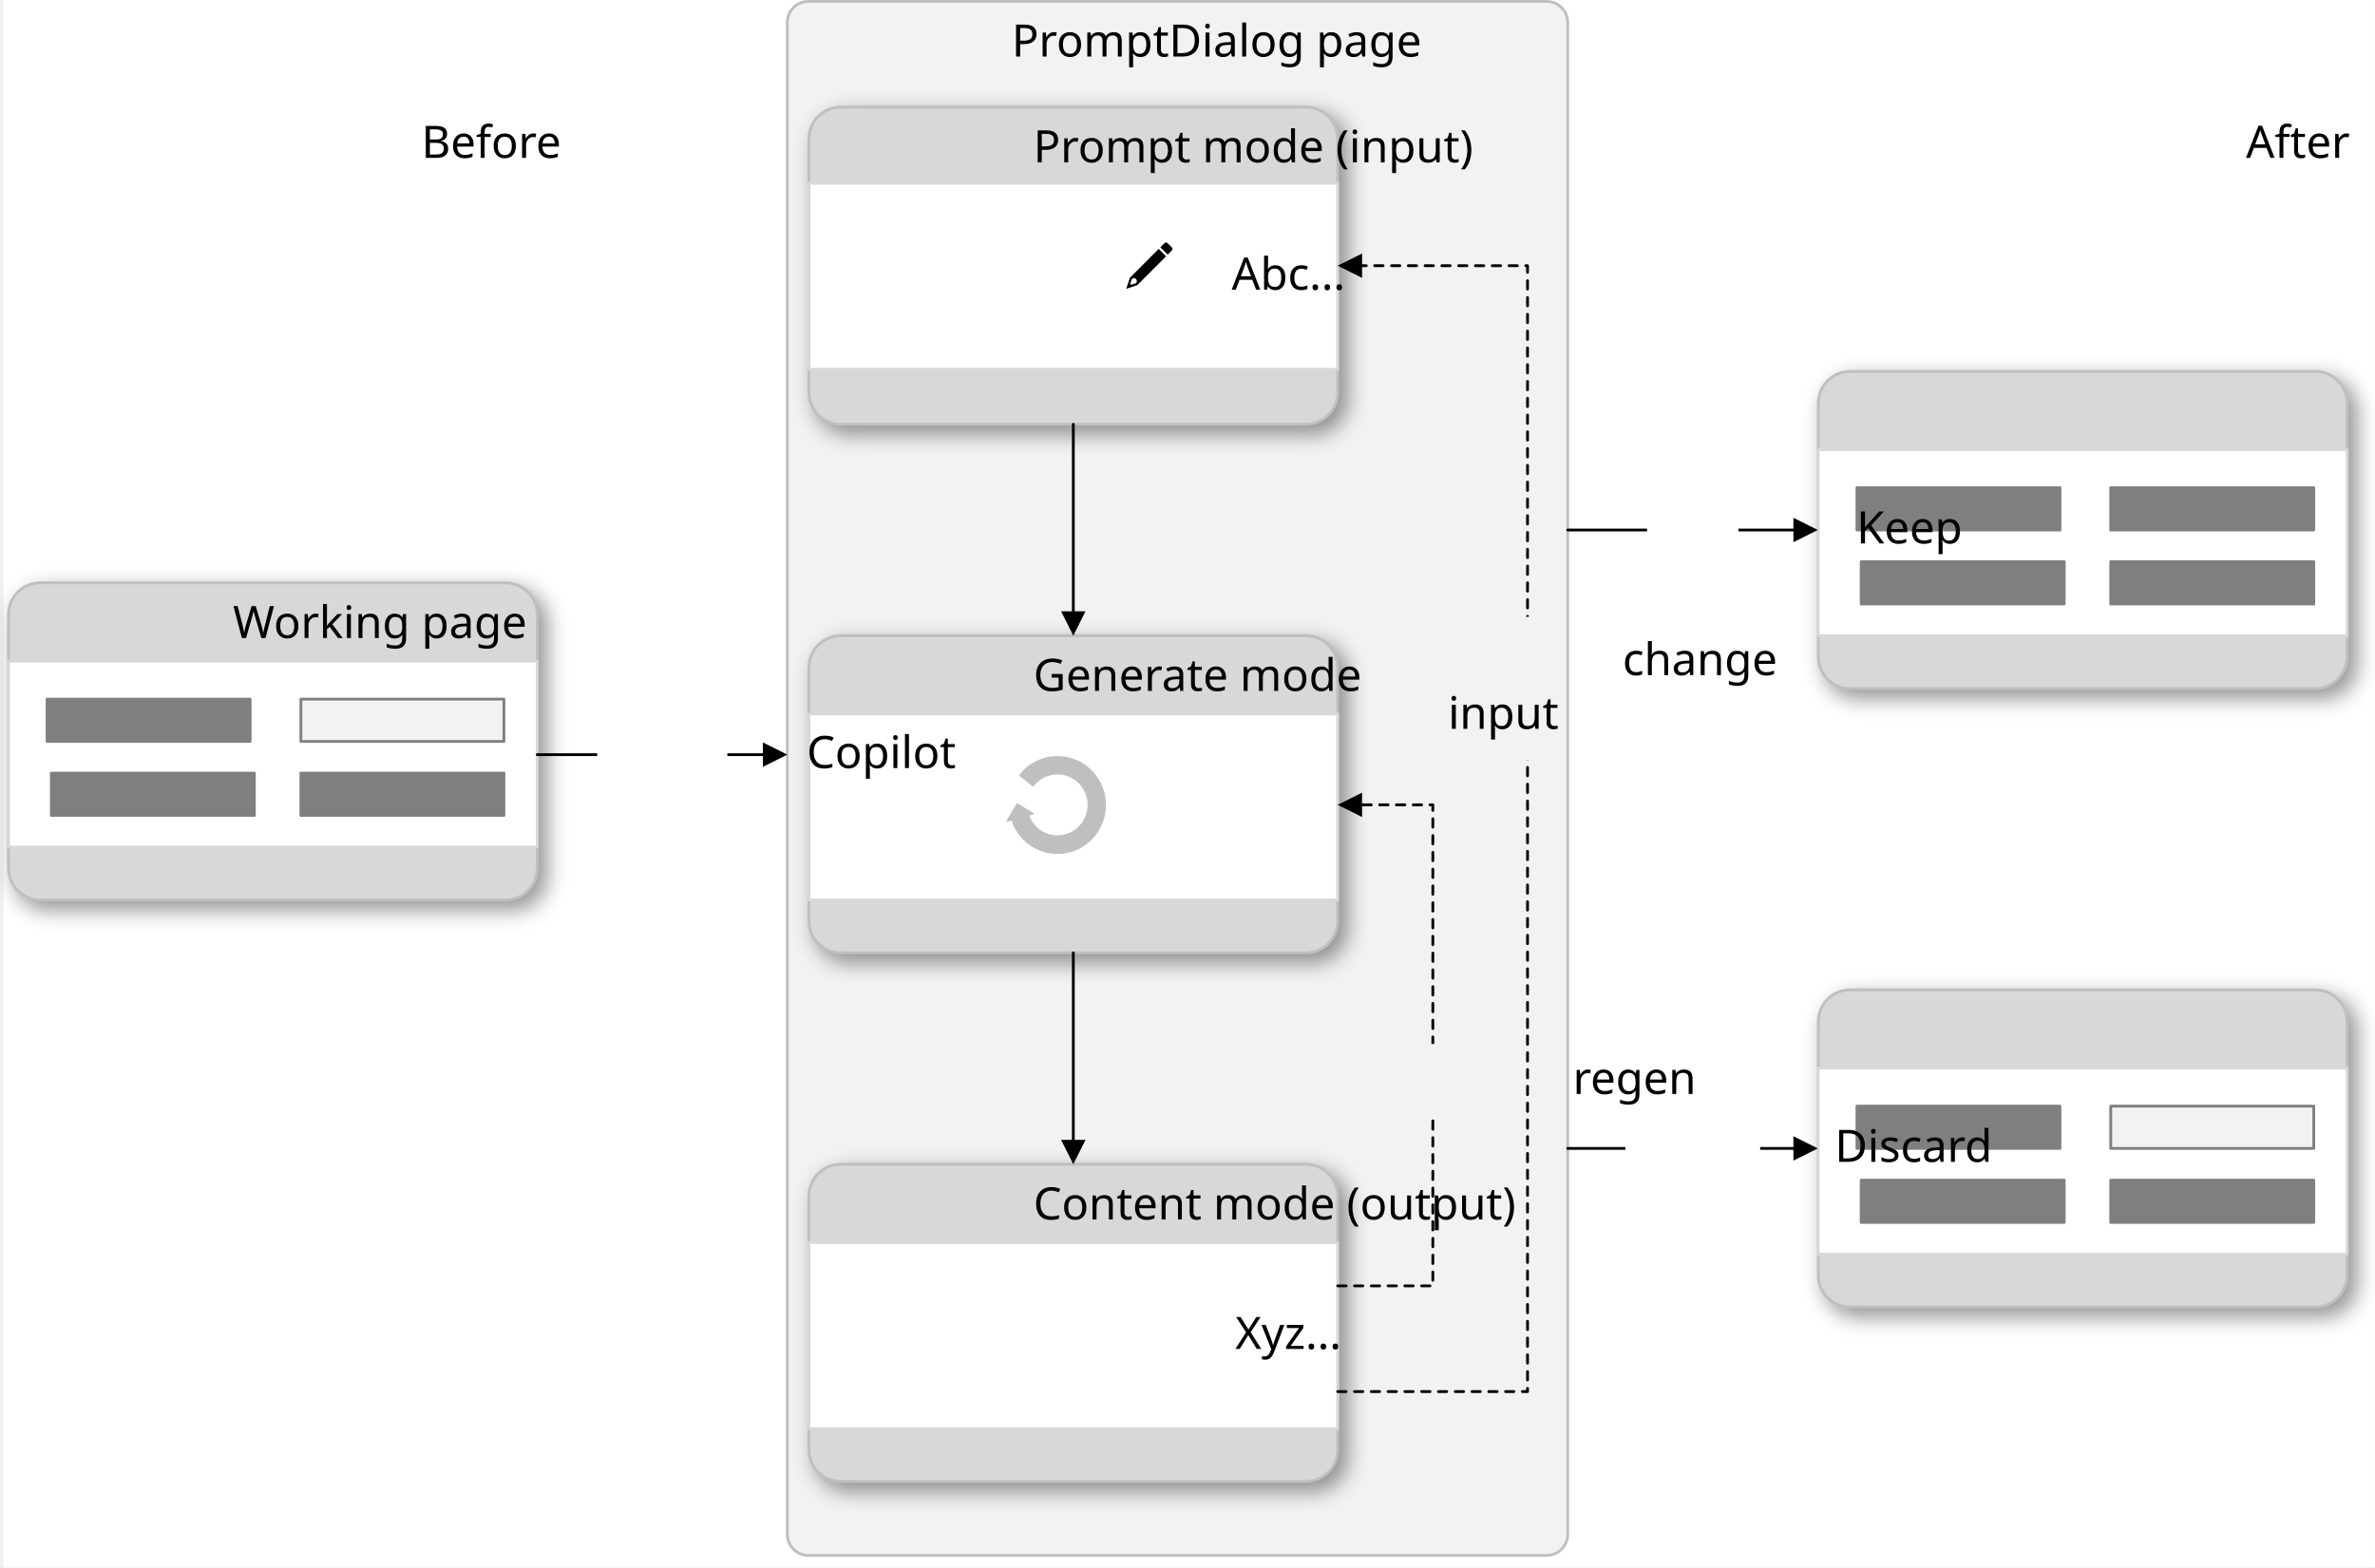
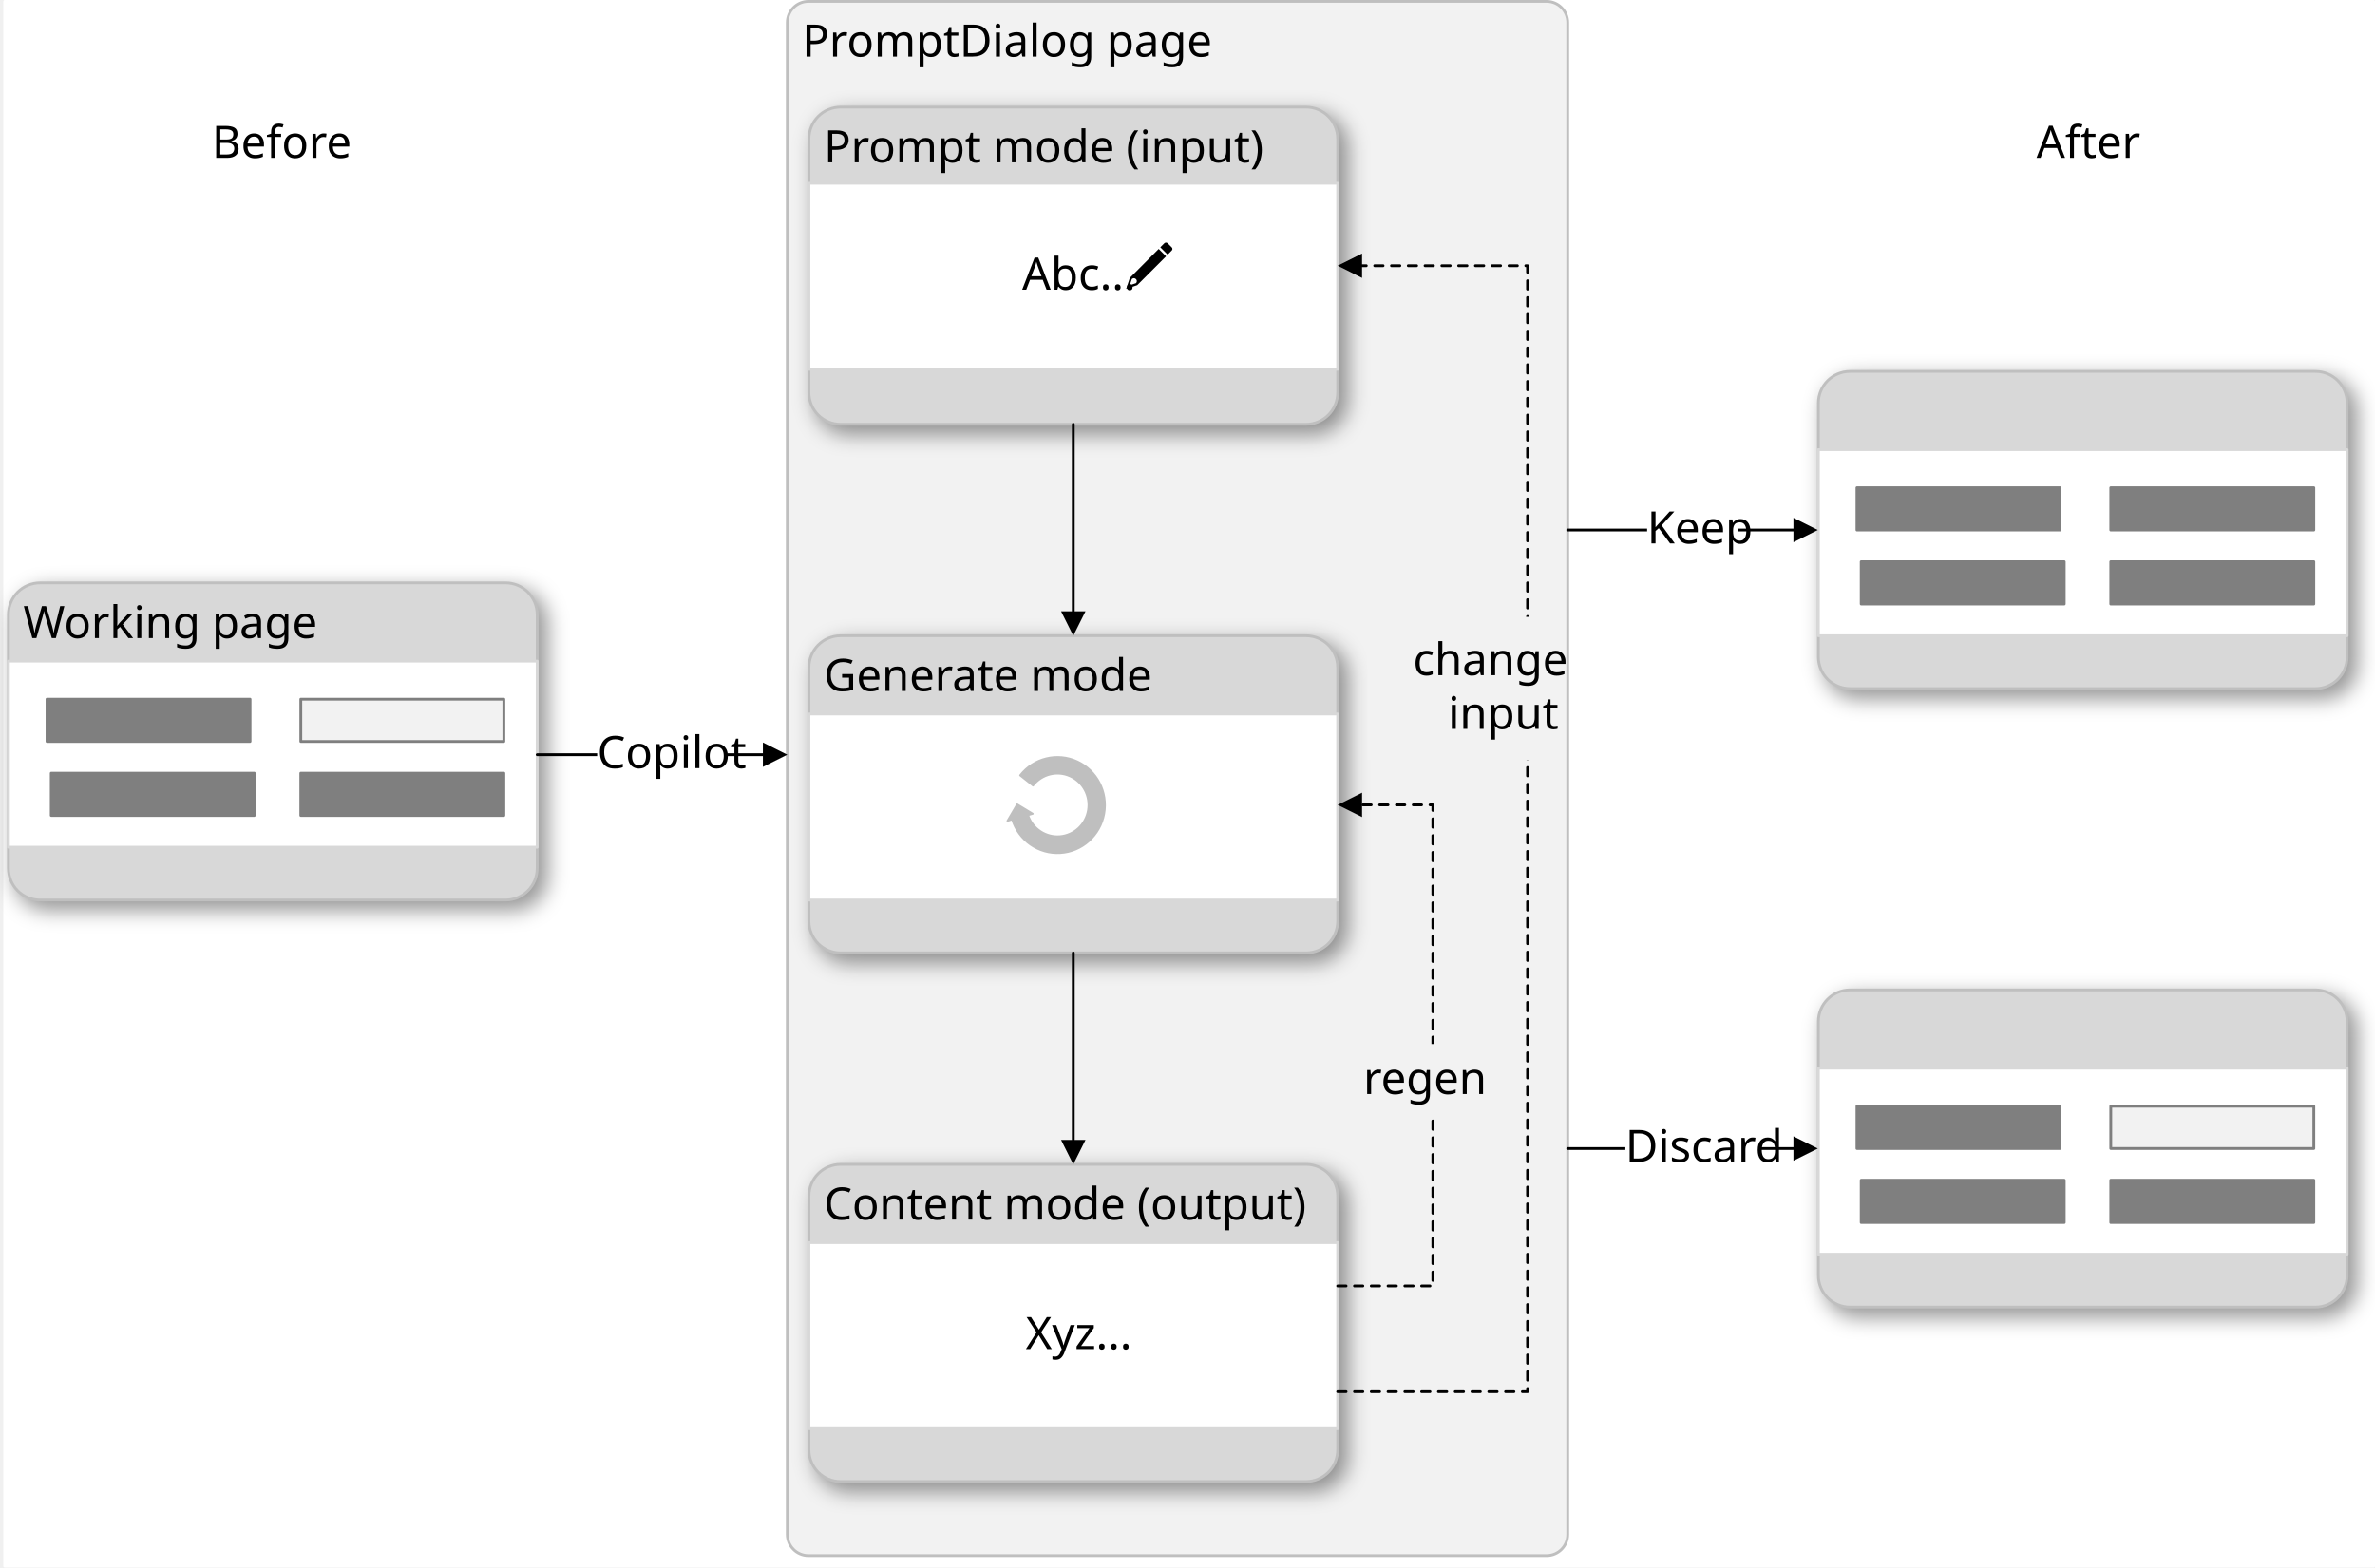
- <svg xmlns="http://www.w3.org/2000/svg" xmlns:ns1="http://schemas.microsoft.com/visio/2003/SVGExtensions/" xmlns:xlink="http://www.w3.org/1999/xlink" width="8.842in" height="5.837in" viewBox="0 0 636.597 420.278" xml:space="preserve" color-interpolation-filters="sRGB" class="st21">
-   <ns1:documentProperties ns1:langID="1030" ns1:metric="true" ns1:viewMarkup="false" />
-   <style type="text/css">
- 	
- 		.st1 {fill:#ffffff;stroke:#ffffff;stroke-linecap:round;stroke-linejoin:round;stroke-width:0.75}
- 		.st2 {fill:#f2f2f2;stroke:#bfbfbf;stroke-linecap:round;stroke-linejoin:round;stroke-width:0.75}
- 		.st3 {fill:#000000;font-family:Calibri;font-size:1em}
- 		.st4 {visibility:visible}
- 		.st5 {fill:#000000;fill-opacity:0.4;filter:url(#filter_2.6666667461395);stroke:#000000;stroke-linecap:round;stroke-linejoin:round;stroke-opacity:0.4}
- 		.st6 {fill:#d8d8d8;stroke:#bfbfbf;stroke-linecap:round;stroke-linejoin:round;stroke-width:0.75}
- 		.st7 {fill:#ffffff;stroke:#d8d8d8;stroke-linecap:round;stroke-linejoin:round;stroke-width:0.75}
- 		.st8 {fill:#bfbfbf;stroke:#bfbfbf;stroke-linecap:round;stroke-linejoin:round;stroke-width:0.5}
- 		.st9 {fill:#000000}
- 		.st10 {stroke:none;stroke-linecap:round;stroke-linejoin:round;stroke-width:6.375}
- 		.st11 {fill:#000000;stroke:none;stroke-linecap:round;stroke-linejoin:round;stroke-width:6.375}
- 		.st12 {marker-end:url(#mrkr4-45);stroke:#000000;stroke-linecap:round;stroke-linejoin:round;stroke-width:0.75}
- 		.st13 {fill:#000000;fill-opacity:1;stroke:#000000;stroke-opacity:1;stroke-width:0.229}
- 		.st14 {marker-end:url(#mrkr4-45);stroke:#000000;stroke-dasharray:2.25,2.25;stroke-linecap:round;stroke-linejoin:round;stroke-width:0.75}
- 		.st15 {fill:#f2f2f2;stroke:#f2f2f2;stroke-linecap:round;stroke-linejoin:round;stroke-width:0.75}
- 		.st16 {font-size:1em}
- 		.st17 {fill:#7f7f7f;stroke:#7f7f7f;stroke-linecap:round;stroke-linejoin:round;stroke-width:0.75}
- 		.st18 {fill:#f2f2f2;stroke:#7f7f7f;stroke-linecap:round;stroke-linejoin:round;stroke-width:0.75}
- 		.st19 {fill:#ffffff;stroke:none;stroke-linecap:butt;stroke-width:7.2}
- 		.st20 {fill:none;stroke:none;stroke-linecap:round;stroke-linejoin:round;stroke-width:0.75}
- 		.st21 {fill:none;fill-rule:evenodd;font-size:12px;overflow:visible;stroke-linecap:square;stroke-miterlimit:3}
- 	
- 	</style>
+ <svg xmlns="http://www.w3.org/2000/svg" xmlns:xlink="http://www.w3.org/1999/xlink" width="848.796" height="560.37" class="st21" color-interpolation-filters="sRGB" viewBox="0 0 636.597 420.278" xml:space="preserve">
+   <style type="text/css">.st1,.st2{fill:#fff;stroke:#fff;stroke-linecap:round;stroke-linejoin:round;stroke-width:.75}.st2{fill:#f2f2f2;stroke:#bfbfbf}.st3{fill:#000;font-family:Calibri;font-size:1em}.st4{visibility:visible}.st5,.st6,.st7,.st8{stroke-linecap:round;stroke-linejoin:round}.st5{fill:#000;fill-opacity:.4;filter:url(#filter_2.6666667461395);stroke:#000;stroke-opacity:.4}.st6,.st7{fill:#d8d8d8;stroke:#bfbfbf;stroke-width:.75}.st7{fill:#fff;stroke:#d8d8d8}.st8{fill:#bfbfbf;stroke:#bfbfbf;stroke-width:.5}.st9{fill:#000}.st10{stroke:none;stroke-width:6.375}.st10,.st11,.st12{stroke-linecap:round;stroke-linejoin:round}.st11{fill:#000;stroke:none;stroke-width:6.375}.st12{marker-end:url(#mrkr4-45);stroke:#000;stroke-width:.75}.st13{fill:#000;fill-opacity:1;stroke:#000;stroke-opacity:1;stroke-width:.229}.st14,.st15{stroke-linecap:round;stroke-linejoin:round;stroke-width:.75}.st14{marker-end:url(#mrkr4-45);stroke:#000;stroke-dasharray:2.25,2.25}.st15{fill:#f2f2f2;stroke:#f2f2f2}.st16{font-size:1em}.st17,.st18{fill:#7f7f7f;stroke:#7f7f7f;stroke-linecap:round;stroke-linejoin:round;stroke-width:.75}.st18{fill:#f2f2f2}.st19,.st20{fill:#fff;stroke:none;stroke-linecap:butt;stroke-width:7.2}.st20{fill:none;stroke-linecap:round;stroke-linejoin:round;stroke-width:.75}.st21{fill:none;fill-rule:evenodd;font-size:12px;overflow:visible;stroke-linecap:square;stroke-miterlimit:3}</style>
  <defs id="Markers">
    <g id="lend4">
-       <path d="M 2 1 L 0 0 L 2 -1 L 2 1 " style="stroke:none" />
+       <path style="stroke:none" d="M 2 1 L 0 0 L 2 -1 L 2 1" />
    </g>
-     <marker id="mrkr4-45" class="st13" ns1:arrowType="4" ns1:arrowSize="2" ns1:setback="8.72" refX="-8.72" orient="auto" markerUnits="strokeWidth" overflow="visible">
-       <use xlink:href="#lend4" transform="scale(-4.36,-4.36) " />
+     <marker id="mrkr4-45" class="st13" markerUnits="strokeWidth" orient="auto" overflow="visible" refX="-8.72">
+       <use transform="scale(-4.36,-4.36)" xlink:href="#lend4" />
    </marker>
  </defs>
  <defs id="Filters">
    <filter id="filter_2.6666667461395">
      <feGaussianBlur stdDeviation="2.667" />
    </filter>
  </defs>
-   <g ns1:mID="0" ns1:index="1" ns1:groupContext="foregroundPage">
-     <ns1:pageProperties ns1:drawingScale="0.0393701" ns1:pageScale="0.0393701" ns1:drawingUnits="24" ns1:shadowOffsetX="8.50394" ns1:shadowOffsetY="-8.50394" />
-     <g id="shape1010-1" ns1:mID="1010" ns1:groupContext="shape" transform="translate(1.26155,-0.375)">
-       <rect x="0" y="0.75" width="634.961" height="419.528" class="st1" />
+   <g>
+     <g id="shape1010-1" transform="translate(1.26155,-0.375)">
+       <rect width="634.961" height="419.528" x="0" y=".75" class="st1" />
    </g>
-     <g id="shape85-3" ns1:mID="85" ns1:groupContext="shape" transform="translate(211.025,-3.20964)">
-       <ns1:textBlock ns1:margins="rect(4,4,4,4)" ns1:tabSpace="42.5197" ns1:verticalAlign="0" />
-       <ns1:textRect cx="104.598" cy="211.931" width="209.2" height="416.693" />
-       <rect x="0" y="3.585" width="209.197" height="416.693" rx="5.669" ry="5.669" class="st2" />
-       <text x="4" y="18.38" class="st3" ns1:langID="1030">
-         <ns1:paragraph />
-         <ns1:tabList />PromptDialog page</text>
+     <g id="shape85-3" transform="translate(211.025,-3.20964)">
+       <rect width="209.197" height="416.693" x="0" y="3.585" class="st2" rx="5.669" ry="5.669" />
+       <text x="4" y="18.38" class="st3">PromptDialog page</text>
    </g>
-     <g id="shape39-6" ns1:mID="39" ns1:groupContext="shape" transform="translate(216.823,-306.517)">
-       <ns1:textBlock ns1:margins="rect(4,4,4,4)" ns1:tabSpace="42.5197" ns1:verticalAlign="0" />
-       <ns1:textRect cx="70.866" cy="377.758" width="141.74" height="85.039" />
-       <g id="shadow39-7" ns1:groupContext="shadow" ns1:shadowOffsetX="2.12132" ns1:shadowOffsetY="-2.12132" ns1:shadowType="1" transform="matrix(1,0,0,1,2.12132,2.12132)" class="st4">
-         <rect x="0" y="335.238" width="141.732" height="85.039" rx="8.504" ry="8.504" class="st5" />
+     <g id="shape39-6" transform="translate(216.823,-306.517)">
+       <g id="shadow39-7" class="st4" transform="matrix(1,0,0,1,2.12132,2.12132)">
+         <rect width="141.732" height="85.039" x="0" y="335.238" class="st5" rx="8.504" ry="8.504" />
      </g>
-       <rect x="0" y="335.238" width="141.732" height="85.039" rx="8.504" ry="8.504" class="st6" />
-       <text x="4" y="350.04" class="st3" ns1:langID="1030">
-         <ns1:paragraph />
-         <ns1:tabList />Prompt mode (input)</text>
+       <rect width="141.732" height="85.039" x="0" y="335.238" class="st6" rx="8.504" ry="8.504" />
+       <text x="4" y="350.04" class="st3">Prompt mode (input)</text>
    </g>
-     <g id="shape40-12" ns1:mID="40" ns1:groupContext="shape" transform="translate(216.823,-321.257)">
-       <ns1:textBlock ns1:margins="rect(4,4,4,4)" ns1:tabSpace="42.5197" />
-       <ns1:textRect cx="70.866" cy="395.333" width="141.74" height="49.89" />
-       <rect x="0" y="370.388" width="141.732" height="49.89" class="st7" />
-       <text x="57.16" y="398.93" class="st3" ns1:langID="1030">
-         <ns1:paragraph ns1:horizAlign="1" />
-         <ns1:tabList />Abc...</text>
+     <g id="shape40-12" transform="translate(216.823,-321.257)">
+       <rect width="141.732" height="49.89" x="0" y="370.388" class="st7" />
+       <text x="57.16" y="398.93" class="st3">Abc...</text>
    </g>
-     <g id="shape41-15" ns1:mID="41" ns1:groupContext="shape" transform="translate(216.823,-164.784)">
-       <ns1:textBlock ns1:margins="rect(4,4,4,4)" ns1:tabSpace="42.5197" ns1:verticalAlign="0" />
-       <ns1:textRect cx="70.866" cy="377.758" width="141.74" height="85.039" />
-       <g id="shadow41-16" ns1:groupContext="shadow" ns1:shadowOffsetX="2.12132" ns1:shadowOffsetY="-2.12132" ns1:shadowType="1" transform="matrix(1,0,0,1,2.12132,2.12132)" class="st4">
-         <rect x="0" y="335.238" width="141.732" height="85.039" rx="8.504" ry="8.504" class="st5" />
+     <g id="shape41-15" transform="translate(216.823,-164.784)">
+       <g id="shadow41-16" class="st4" transform="matrix(1,0,0,1,2.12132,2.12132)">
+         <rect width="141.732" height="85.039" x="0" y="335.238" class="st5" rx="8.504" ry="8.504" />
      </g>
-       <rect x="0" y="335.238" width="141.732" height="85.039" rx="8.504" ry="8.504" class="st6" />
-       <text x="4" y="350.04" class="st3" ns1:langID="1030">
-         <ns1:paragraph />
-         <ns1:tabList />Generate mode</text>
+       <rect width="141.732" height="85.039" x="0" y="335.238" class="st6" rx="8.504" ry="8.504" />
+       <text x="4" y="350.04" class="st3">Generate mode</text>
    </g>
-     <g id="shape42-21" ns1:mID="42" ns1:groupContext="shape" transform="translate(216.823,-178.958)">
-       <rect x="0" y="370.388" width="141.732" height="49.89" class="st7" />
+     <g id="shape42-21" transform="translate(216.823,-178.958)">
+       <rect width="141.732" height="49.89" x="0" y="370.388" class="st7" />
    </g>
-     <g id="shape43-23" ns1:mID="43" ns1:groupContext="shape" transform="translate(216.823,-23.0522)">
-       <ns1:textBlock ns1:margins="rect(4,4,4,4)" ns1:tabSpace="42.5197" ns1:verticalAlign="0" />
-       <ns1:textRect cx="70.866" cy="377.758" width="141.74" height="85.039" />
-       <g id="shadow43-24" ns1:groupContext="shadow" ns1:shadowOffsetX="2.12132" ns1:shadowOffsetY="-2.12132" ns1:shadowType="1" transform="matrix(1,0,0,1,2.12132,2.12132)" class="st4">
-         <rect x="0" y="335.238" width="141.732" height="85.039" rx="8.504" ry="8.504" class="st5" />
+     <g id="shape43-23" transform="translate(216.823,-23.0522)">
+       <g id="shadow43-24" class="st4" transform="matrix(1,0,0,1,2.12132,2.12132)">
+         <rect width="141.732" height="85.039" x="0" y="335.238" class="st5" rx="8.504" ry="8.504" />
      </g>
-       <rect x="0" y="335.238" width="141.732" height="85.039" rx="8.504" ry="8.504" class="st6" />
-       <text x="4" y="350.04" class="st3" ns1:langID="1030">
-         <ns1:paragraph />
-         <ns1:tabList />Content mode (output)</text>
+       <rect width="141.732" height="85.039" x="0" y="335.238" class="st6" rx="8.504" ry="8.504" />
+       <text x="4" y="350.04" class="st3">Content mode (output)</text>
    </g>
-     <g id="shape44-29" ns1:mID="44" ns1:groupContext="shape" transform="translate(216.823,-37.2254)">
-       <ns1:textBlock ns1:margins="rect(4,4,4,4)" ns1:tabSpace="42.5197" />
-       <ns1:textRect cx="70.866" cy="395.333" width="141.74" height="49.89" />
-       <rect x="0" y="370.388" width="141.732" height="49.89" class="st7" />
-       <text x="58.12" y="398.93" class="st3" ns1:langID="1030">
-         <ns1:paragraph ns1:horizAlign="1" />
-         <ns1:tabList />Xyz...</text>
+     <g id="shape44-29" transform="translate(216.823,-37.2254)">
+       <rect width="141.732" height="49.89" x="0" y="370.388" class="st7" />
+       <text x="58.12" y="398.93" class="st3">Xyz...</text>
    </g>
-     <g id="shape45-32" ns1:mID="45" ns1:groupContext="shape" transform="translate(270.682,-191.714)">
-       <ns1:userDefs>
-         <ns1:ud ns1:nameU="CtrlAng1" ns1:prompt="" ns1:val="VT0(2.8520890274286):32" />
-         <ns1:ud ns1:nameU="CtrlAng2" ns1:prompt="" ns1:val="VT0(2.471081301526):32" />
-         <ns1:ud ns1:nameU="InnerDist" ns1:prompt="" ns1:val="VT0(0.86191556979726):24" />
-         <ns1:ud ns1:nameU="MidAngle" ns1:prompt="" ns1:val="VT0(5.8031778180671):32" />
-         <ns1:ud ns1:nameU="visVersion" ns1:prompt="" ns1:val="VT0(17):26" />
-         <ns1:ud ns1:nameU="ArroOfsset" ns1:prompt="" ns1:val="VT0(0.13540209422163):24" />
-         <ns1:ud ns1:nameU="Row_8" ns1:prompt="" ns1:val="VT0(0.45698206799802):24" />
-         <ns1:ud ns1:nameU="Row_9" ns1:prompt="" ns1:val="VT0(2.5030231770297):32" />
-         <ns1:ud ns1:nameU="midCircleWidth" ns1:prompt="" ns1:val="VT0(0.20310314133245):24" />
-         <ns1:ud ns1:nameU="midCircleCenterX" ns1:prompt="" ns1:val="VT0(0.29819893837207):24" />
-         <ns1:ud ns1:nameU="midCircleCenterY" ns1:prompt="" ns1:val="VT0(1.6229354973657):24" />
-         <ns1:ud ns1:nameU="midCircleCenterX2" ns1:prompt="" ns1:val="VT0(0.32976857120737):24" />
-         <ns1:ud ns1:nameU="midCircleCenterY2" ns1:prompt="" ns1:val="VT0(1.686013416916):24" />
-         <ns1:ud ns1:nameU="MajorAngle" ns1:prompt="" ns1:val="VT0(2.8259090886487):32" />
-         <ns1:ud ns1:nameU="CtrlAng1" ns1:prompt="" ns1:val="VT0(3.4775207405174):32" />
-         <ns1:ud ns1:nameU="InnerDist" ns1:prompt="" ns1:val="VT0(0.11577965636814):1" />
-         <ns1:ud ns1:nameU="MidAngle" ns1:prompt="" ns1:val="VT0(6.1158936746115):32" />
-         <ns1:ud ns1:nameU="ArroOfsset" ns1:prompt="" ns1:val="VT0(0.018188333625526):1" />
-         <ns1:ud ns1:nameU="Row_8" ns1:prompt="" ns1:val="VT0(0.06138562598615):1" />
-         <ns1:ud ns1:nameU="Row_9" ns1:prompt="" ns1:val="VT0(3.1284548901186):32" />
-         <ns1:ud ns1:nameU="midCircleWidth" ns1:prompt="" ns1:val="VT0(0.027282500438289):1" />
-         <ns1:ud ns1:nameU="midCircleCenterX" ns1:prompt="" ns1:val="VT0(0.042099616766077):1" />
-         <ns1:ud ns1:nameU="midCircleCenterY" ns1:prompt="" ns1:val="VT0(0.13000548284963):1" />
-         <ns1:ud ns1:nameU="midCircleCenterX2" ns1:prompt="" ns1:val="VT0(0.040577009765745):1" />
-         <ns1:ud ns1:nameU="midCircleCenterY2" ns1:prompt="" ns1:val="VT0(0.13935745770271):1" />
-         <ns1:ud ns1:nameU="MajorAngle" ns1:prompt="" ns1:val="VT0(3.4513408017375):32" />
-       </ns1:userDefs>
-       <path d="M4.89 410.27 L6.14 409.9 L1.97 407.38 L-0.64 411.81 L0.61 411.41 A12.736 12.883 -180 1 0 2.76 399.6 L6.22 402.34        A8.322 8.418 0 1 1 4.89 410.27 Z" class="st8" />
+     <g id="shape45-32" transform="translate(270.682,-191.714)">
+       <path d="M4.89 410.27 L6.14 409.9 L1.97 407.38 L-0.64 411.81 L0.61 411.41 A12.736 12.883 -180 1 0 2.76 399.6 L6.22 402.34 A8.322 8.418 0 1 1 4.89 410.27 Z" class="st8" />
    </g>
-     <g id="group47-34" transform="translate(301.863,-342.836)" ns1:mID="47" ns1:groupContext="group">
-       <g id="shape48-35" ns1:mID="48" ns1:groupContext="shape">
-         <path d="M8.72 409.58 L10.7 411.56 L2.96 419.3 L0 420.28 L0.98 417.34 L8.72 409.58 ZM2.63 417.66 C2.32 417.35 1.84         417.35 1.52 417.65 L1.08 418.96 L1.32 419.19 L2.63 418.76 C2.94 418.45 2.94 417.97 2.63 417.66 Z" class="st9" />
-         <path d="M10.7 411.56 L2.96 419.3 L0 420.28 L0.98 417.34 L8.72 409.58M2.63 417.66 C2.32 417.35 1.84 417.35 1.52 417.65         L1.08 418.96 L1.32 419.19 L2.63 418.76 C2.94 418.45 2.94 417.97 2.63 417.66" class="st10" />
+     <g id="group47-34" transform="translate(301.863,-342.836)">
+       <g id="shape48-35">
+         <path d="M8.72 409.58 L10.7 411.56 L2.96 419.3 L0 420.28 L0.98 417.34 L8.72 409.58 ZM2.63 417.66 C2.32 417.35 1.84 417.35 1.52 417.65 L1.08 418.96 L1.32 419.19 L2.63 418.76 C2.94 418.45 2.94 417.97 2.63 417.66 Z" class="st9" />
+         <path d="M10.7 411.56 L2.96 419.3 L0 420.28 L0.98 417.34 L8.72 409.58M2.63 417.66 C2.32 417.35 1.84 417.35 1.52 417.65 L1.08 418.96 L1.32 419.19 L2.63 418.76 C2.94 418.45 2.94 417.97 2.63 417.66" class="st10" />
      </g>
-       <g id="shape49-38" ns1:mID="49" ns1:groupContext="shape" transform="translate(9.15162,-9.16571)">
-         <path d="M3.07 418.33 C3.31 418.57 3.31 418.96 3.05 419.19 L1.97 420.28 L0 418.31 L1.08 417.23 C1.33 416.98 1.72         416.98 1.97 417.23 L3.07 418.33 Z" class="st11" />
+       <g id="shape49-38" transform="translate(9.15162,-9.16571)">
+         <path d="M3.07 418.33 C3.31 418.57 3.31 418.96 3.05 419.19 L1.97 420.28 L0 418.31 L1.08 417.23 C1.33 416.98 1.72 416.98 1.97 417.23 L3.07 418.33 Z" class="st11" />
      </g>
    </g>
-     <g id="shape59-40" ns1:mID="59" ns1:groupContext="shape" transform="translate(707.967,113.761) rotate(90)">
+     <g id="shape59-40" transform="translate(707.967,113.761) rotate(90)">
      <path d="M0 420.28 L50.15 420.28" class="st12" />
    </g>
-     <g id="shape60-46" ns1:mID="60" ns1:groupContext="shape" transform="translate(707.967,255.493) rotate(90)">
+     <g id="shape60-46" transform="translate(707.967,255.493) rotate(90)">
      <path d="M0 420.28 L50.15 420.28" class="st12" />
    </g>
-     <g id="shape62-51" ns1:mID="62" ns1:groupContext="shape" transform="translate(358.556,-47.1467)">
+     <g id="shape62-51" transform="translate(358.556,-47.1467)">
      <path d="M0 420.28 L50.89 420.28 L50.89 118.39 L6.54 118.39" class="st14" />
    </g>
-     <g id="shape66-56" ns1:mID="66" ns1:groupContext="shape" transform="translate(366.931,-216.793)">
-       <ns1:textBlock ns1:margins="rect(4,4,4,4)" ns1:tabSpace="42.5197" />
-       <ns1:textRect cx="25.447" cy="401.42" width="50.9" height="37.715" />
-       <rect x="0" y="382.563" width="50.895" height="37.715" class="st15" />
-       <text x="11.84" y="397.82" class="st3" ns1:langID="1030">
-         <ns1:paragraph ns1:horizAlign="2" />
-         <ns1:tabList />change <tspan x="21.21" dy="1.2em" class="st16">input</tspan>
+     <g id="shape66-56" transform="translate(366.931,-216.793)">
+       <rect width="50.895" height="37.715" x="0" y="382.563" class="st15" />
+       <text x="11.84" y="397.82" class="st3">change <tspan x="21.21" class="st16" dy="1.2em">input</tspan>
      </text>
    </g>
-     <g id="shape67-60" ns1:mID="67" ns1:groupContext="shape" transform="translate(2.25368,-178.958)">
-       <ns1:textBlock ns1:margins="rect(4,4,4,4)" ns1:tabSpace="42.5197" ns1:verticalAlign="0" />
-       <ns1:textRect cx="70.866" cy="377.758" width="141.74" height="85.039" />
-       <g id="shadow67-61" ns1:groupContext="shadow" ns1:shadowOffsetX="2.12132" ns1:shadowOffsetY="-2.12132" ns1:shadowType="1" transform="matrix(1,0,0,1,2.12132,2.12132)" class="st4">
-         <rect x="0" y="335.238" width="141.732" height="85.039" rx="8.504" ry="8.504" class="st5" />
+     <g id="shape67-60" transform="translate(2.25368,-178.958)">
+       <g id="shadow67-61" class="st4" transform="matrix(1,0,0,1,2.12132,2.12132)">
+         <rect width="141.732" height="85.039" x="0" y="335.238" class="st5" rx="8.504" ry="8.504" />
      </g>
-       <rect x="0" y="335.238" width="141.732" height="85.039" rx="8.504" ry="8.504" class="st6" />
-       <text x="4" y="350.04" class="st3" ns1:langID="1030">
-         <ns1:paragraph />
-         <ns1:tabList />Working page</text>
+       <rect width="141.732" height="85.039" x="0" y="335.238" class="st6" rx="8.504" ry="8.504" />
+       <text x="4" y="350.04" class="st3">Working page</text>
    </g>
-     <g id="shape68-66" ns1:mID="68" ns1:groupContext="shape" transform="translate(2.25368,-193.131)">
-       <rect x="0" y="370.388" width="141.732" height="49.89" class="st7" />
+     <g id="shape68-66" transform="translate(2.25368,-193.131)">
+       <rect width="141.732" height="49.89" x="0" y="370.388" class="st7" />
    </g>
-     <g id="shape69-68" ns1:mID="69" ns1:groupContext="shape" transform="translate(12.6001,-221.477)">
-       <rect x="0" y="408.939" width="54.425" height="11.339" class="st17" />
+     <g id="shape69-68" transform="translate(12.6001,-221.477)">
+       <rect width="54.425" height="11.339" x="0" y="408.939" class="st17" />
    </g>
-     <g id="shape70-70" ns1:mID="70" ns1:groupContext="shape" transform="translate(13.734,-201.635)">
-       <rect x="0" y="408.939" width="54.425" height="11.339" class="st17" />
+     <g id="shape70-70" transform="translate(13.734,-201.635)">
+       <rect width="54.425" height="11.339" x="0" y="408.939" class="st17" />
    </g>
-     <g id="shape71-72" ns1:mID="71" ns1:groupContext="shape" transform="translate(80.6316,-221.477)">
-       <rect x="0" y="408.939" width="54.425" height="11.339" class="st18" />
+     <g id="shape71-72" transform="translate(80.6316,-221.477)">
+       <rect width="54.425" height="11.339" x="0" y="408.939" class="st18" />
    </g>
-     <g id="shape72-74" ns1:mID="72" ns1:groupContext="shape" transform="translate(80.6316,-201.635)">
-       <rect x="0" y="408.939" width="54.425" height="11.339" class="st17" />
+     <g id="shape72-74" transform="translate(80.6316,-201.635)">
+       <rect width="54.425" height="11.339" x="0" y="408.939" class="st17" />
    </g>
-     <g id="shape73-76" ns1:mID="73" ns1:groupContext="shape" transform="translate(143.986,-217.934)">
-       <ns1:textBlock ns1:margins="rect(4,4,4,4)" ns1:tabSpace="42.5197" />
-       <ns1:textRect cx="33.52" cy="420.278" width="67.04" height="0" />
+     <g id="shape73-76" transform="translate(143.986,-217.934)">
      <path d="M0 420.28 L60.5 420.28" class="st12" />
-       <rect ns1:rectContext="textBkgnd" x="16.076" y="413.078" width="34.887" height="14.4" class="st19" />
-       <text x="16.08" y="423.88" class="st3" ns1:langID="1030">
-         <ns1:paragraph ns1:horizAlign="1" />
-         <ns1:tabList />Copilot</text>
+       <rect width="34.887" height="14.4" x="16.076" y="413.078" class="st19" />
+       <text x="16.08" y="423.88" class="st3">Copilot</text>
    </g>
-     <g id="shape75-83" ns1:mID="75" ns1:groupContext="shape" transform="translate(487.403,-235.651)">
-       <g id="shadow75-84" ns1:groupContext="shadow" ns1:shadowOffsetX="2.12132" ns1:shadowOffsetY="-2.12132" ns1:shadowType="1" transform="matrix(1,0,0,1,2.12132,2.12132)" class="st4">
-         <rect x="0" y="335.238" width="141.732" height="85.039" rx="8.504" ry="8.504" class="st5" />
+     <g id="shape75-83" transform="translate(487.403,-235.651)">
+       <g id="shadow75-84" class="st4" transform="matrix(1,0,0,1,2.12132,2.12132)">
+         <rect width="141.732" height="85.039" x="0" y="335.238" class="st5" rx="8.504" ry="8.504" />
      </g>
-       <rect x="0" y="335.238" width="141.732" height="85.039" rx="8.504" ry="8.504" class="st6" />
+       <rect width="141.732" height="85.039" x="0" y="335.238" class="st6" rx="8.504" ry="8.504" />
    </g>
-     <g id="shape76-88" ns1:mID="76" ns1:groupContext="shape" transform="translate(487.403,-249.824)">
-       <rect x="0" y="370.388" width="141.732" height="49.89" class="st7" />
+     <g id="shape76-88" transform="translate(487.403,-249.824)">
+       <rect width="141.732" height="49.89" x="0" y="370.388" class="st7" />
    </g>
-     <g id="shape77-90" ns1:mID="77" ns1:groupContext="shape" transform="translate(497.75,-278.17)">
-       <rect x="0" y="408.939" width="54.425" height="11.339" class="st17" />
+     <g id="shape77-90" transform="translate(497.75,-278.17)">
+       <rect width="54.425" height="11.339" x="0" y="408.939" class="st17" />
    </g>
-     <g id="shape78-92" ns1:mID="78" ns1:groupContext="shape" transform="translate(498.884,-258.328)">
-       <rect x="0" y="408.939" width="54.425" height="11.339" class="st17" />
+     <g id="shape78-92" transform="translate(498.884,-258.328)">
+       <rect width="54.425" height="11.339" x="0" y="408.939" class="st17" />
    </g>
-     <g id="shape79-94" ns1:mID="79" ns1:groupContext="shape" transform="translate(565.781,-278.17)">
-       <rect x="0" y="408.939" width="54.425" height="11.339" class="st17" />
+     <g id="shape79-94" transform="translate(565.781,-278.17)">
+       <rect width="54.425" height="11.339" x="0" y="408.939" class="st17" />
    </g>
-     <g id="shape80-96" ns1:mID="80" ns1:groupContext="shape" transform="translate(565.781,-258.328)">
-       <rect x="0" y="408.939" width="54.425" height="11.339" class="st17" />
+     <g id="shape80-96" transform="translate(565.781,-258.328)">
+       <rect width="54.425" height="11.339" x="0" y="408.939" class="st17" />
    </g>
-     <g id="shape1000-98" ns1:mID="1000" ns1:groupContext="shape" transform="translate(487.403,-69.8238)">
-       <g id="shadow1000-99" ns1:groupContext="shadow" ns1:shadowOffsetX="2.12132" ns1:shadowOffsetY="-2.12132" ns1:shadowType="1" transform="matrix(1,0,0,1,2.12132,2.12132)" class="st4">
-         <rect x="0" y="335.238" width="141.732" height="85.039" rx="8.504" ry="8.504" class="st5" />
+     <g id="shape1000-98" transform="translate(487.403,-69.8238)">
+       <g id="shadow1000-99" class="st4" transform="matrix(1,0,0,1,2.12132,2.12132)">
+         <rect width="141.732" height="85.039" x="0" y="335.238" class="st5" rx="8.504" ry="8.504" />
      </g>
-       <rect x="0" y="335.238" width="141.732" height="85.039" rx="8.504" ry="8.504" class="st6" />
+       <rect width="141.732" height="85.039" x="0" y="335.238" class="st6" rx="8.504" ry="8.504" />
    </g>
-     <g id="shape1001-103" ns1:mID="1001" ns1:groupContext="shape" transform="translate(487.403,-83.997)">
-       <rect x="0" y="370.388" width="141.732" height="49.89" class="st7" />
+     <g id="shape1001-103" transform="translate(487.403,-83.997)">
+       <rect width="141.732" height="49.89" x="0" y="370.388" class="st7" />
    </g>
-     <g id="shape1002-105" ns1:mID="1002" ns1:groupContext="shape" transform="translate(497.75,-112.344)">
-       <rect x="0" y="408.939" width="54.425" height="11.339" class="st17" />
+     <g id="shape1002-105" transform="translate(497.75,-112.344)">
+       <rect width="54.425" height="11.339" x="0" y="408.939" class="st17" />
    </g>
-     <g id="shape1003-107" ns1:mID="1003" ns1:groupContext="shape" transform="translate(498.884,-92.501)">
-       <rect x="0" y="408.939" width="54.425" height="11.339" class="st17" />
+     <g id="shape1003-107" transform="translate(498.884,-92.501)">
+       <rect width="54.425" height="11.339" x="0" y="408.939" class="st17" />
    </g>
-     <g id="shape1004-109" ns1:mID="1004" ns1:groupContext="shape" transform="translate(565.781,-112.344)">
-       <rect x="0" y="408.939" width="54.425" height="11.339" class="st18" />
+     <g id="shape1004-109" transform="translate(565.781,-112.344)">
+       <rect width="54.425" height="11.339" x="0" y="408.939" class="st18" />
    </g>
-     <g id="shape1005-111" ns1:mID="1005" ns1:groupContext="shape" transform="translate(565.781,-92.501)">
-       <rect x="0" y="408.939" width="54.425" height="11.339" class="st17" />
+     <g id="shape1005-111" transform="translate(565.781,-92.501)">
+       <rect width="54.425" height="11.339" x="0" y="408.939" class="st17" />
    </g>
-     <g id="shape1006-113" ns1:mID="1006" ns1:groupContext="shape" transform="translate(420.222,-278.17)">
-       <ns1:textBlock ns1:margins="rect(4,4,4,4)" ns1:tabSpace="42.5197" />
-       <ns1:textRect cx="33.52" cy="420.278" width="67.04" height="0" />
+     <g id="shape1006-113" transform="translate(420.222,-278.17)">
      <path d="M0 420.28 L60.5 420.28" class="st12" />
-       <rect ns1:rectContext="textBkgnd" x="21.279" y="413.078" width="24.481" height="14.4" class="st19" />
-       <text x="21.28" y="423.88" class="st3" ns1:langID="1030">
-         <ns1:paragraph ns1:horizAlign="1" />
-         <ns1:tabList />Keep</text>
+       <rect width="24.481" height="14.4" x="21.279" y="413.078" class="st19" />
+       <text x="21.28" y="423.88" class="st3">Keep</text>
    </g>
-     <g id="shape1007-120" ns1:mID="1007" ns1:groupContext="shape" transform="translate(420.222,-112.343)">
-       <ns1:textBlock ns1:margins="rect(4,4,4,4)" ns1:tabSpace="42.5197" />
-       <ns1:textRect cx="33.52" cy="420.278" width="67.04" height="0" />
+     <g id="shape1007-120" transform="translate(420.222,-112.343)">
      <path d="M0 420.28 L60.5 420.28" class="st12" />
-       <rect ns1:rectContext="textBkgnd" x="15.449" y="413.078" width="36.141" height="14.4" class="st19" />
-       <text x="15.45" y="423.88" class="st3" ns1:langID="1030">
-         <ns1:paragraph ns1:horizAlign="1" />
-         <ns1:tabList />Discard</text>
+       <rect width="36.141" height="14.4" x="15.449" y="413.078" class="st19" />
+       <text x="15.45" y="423.88" class="st3">Discard</text>
    </g>
-     <g id="shape1008-127" ns1:mID="1008" ns1:groupContext="shape" transform="translate(37.6868,-371.556)">
-       <ns1:textBlock ns1:margins="rect(4,4,4,4)" ns1:tabSpace="42.5197" />
-       <ns1:textRect cx="35.433" cy="410.278" width="70.87" height="20" />
-       <rect x="0" y="400.278" width="70.866" height="20" class="st20" />
-       <text x="19.11" y="413.88" class="st3" ns1:langID="1030">
-         <ns1:paragraph ns1:horizAlign="1" />
-         <ns1:tabList />Before</text>
+     <g id="shape1008-127" transform="translate(37.6868,-371.556)">
+       <rect width="70.866" height="20" x="0" y="400.278" class="st20" />
+       <text x="19.11" y="413.88" class="st3">Before</text>
    </g>
-     <g id="shape1009-130" ns1:mID="1009" ns1:groupContext="shape" transform="translate(522.836,-371.556)">
-       <ns1:textBlock ns1:margins="rect(4,4,4,4)" ns1:tabSpace="42.5197" />
-       <ns1:textRect cx="35.433" cy="410.278" width="70.87" height="20" />
-       <rect x="0" y="400.278" width="70.866" height="20" class="st20" />
-       <text x="23.04" y="413.88" class="st3" ns1:langID="1030">
-         <ns1:paragraph ns1:horizAlign="1" />
-         <ns1:tabList />After</text>
+     <g id="shape1009-130" transform="translate(522.836,-371.556)">
+       <rect width="70.866" height="20" x="0" y="400.278" class="st20" />
+       <text x="23.04" y="413.88" class="st3">After</text>
    </g>
-     <g id="shape1011-133" ns1:mID="1011" ns1:groupContext="shape" transform="translate(358.556,-75.4931)">
+     <g id="shape1011-133" transform="translate(358.556,-75.4931)">
      <path d="M0 420.28 L25.51 420.28 L25.51 291.3 L6.54 291.3" class="st14" />
    </g>
-     <g id="shape1012-138" ns1:mID="1012" ns1:groupContext="shape" transform="translate(343.094,-121.124)">
-       <ns1:textBlock ns1:margins="rect(4,4,4,4)" ns1:tabSpace="42.5197" />
-       <ns1:textRect cx="27.213" cy="410.849" width="54.43" height="18.857" />
-       <rect x="0" y="401.42" width="54.425" height="18.857" class="st15" />
-       <text x="22.35" y="414.45" class="st3" ns1:langID="1030">
-         <ns1:paragraph ns1:horizAlign="2" />
-         <ns1:tabList />regen</text>
+     <g id="shape1012-138" transform="translate(343.094,-121.124)">
+       <rect width="54.425" height="18.857" x="0" y="401.42" class="st15" />
+       <text x="22.35" y="414.45" class="st3">regen</text>
    </g>
  </g>
</svg>
